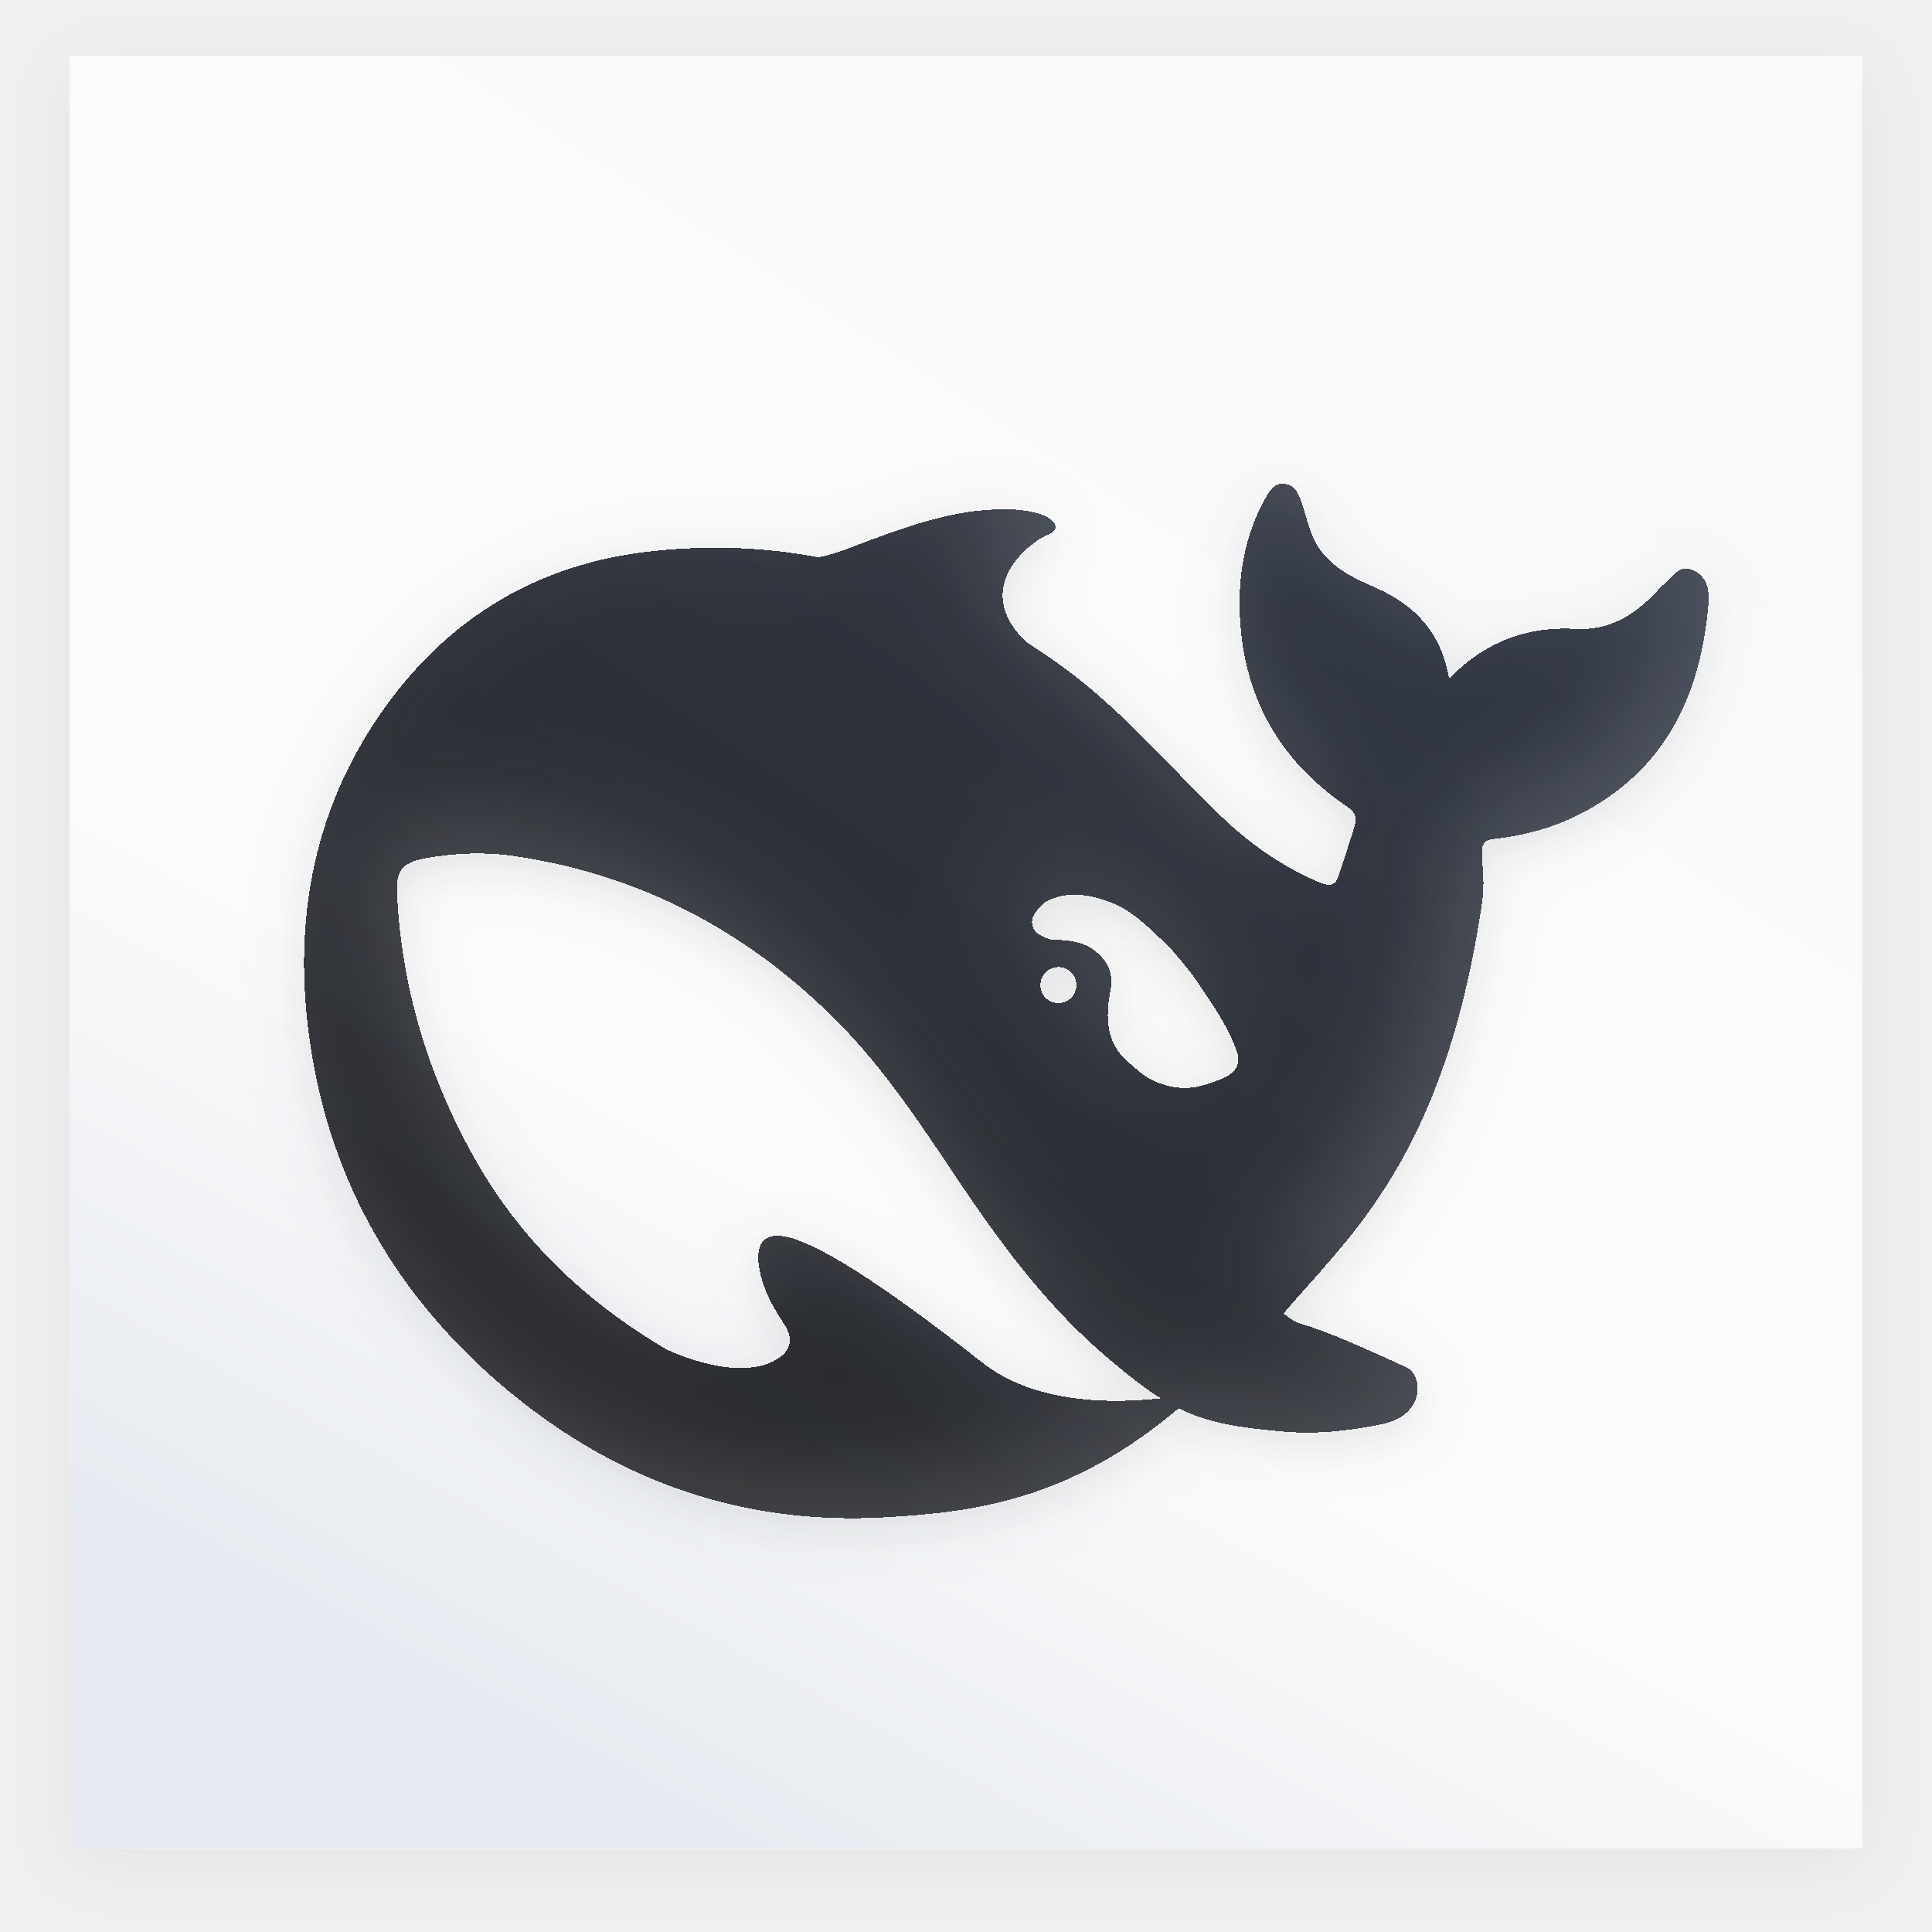
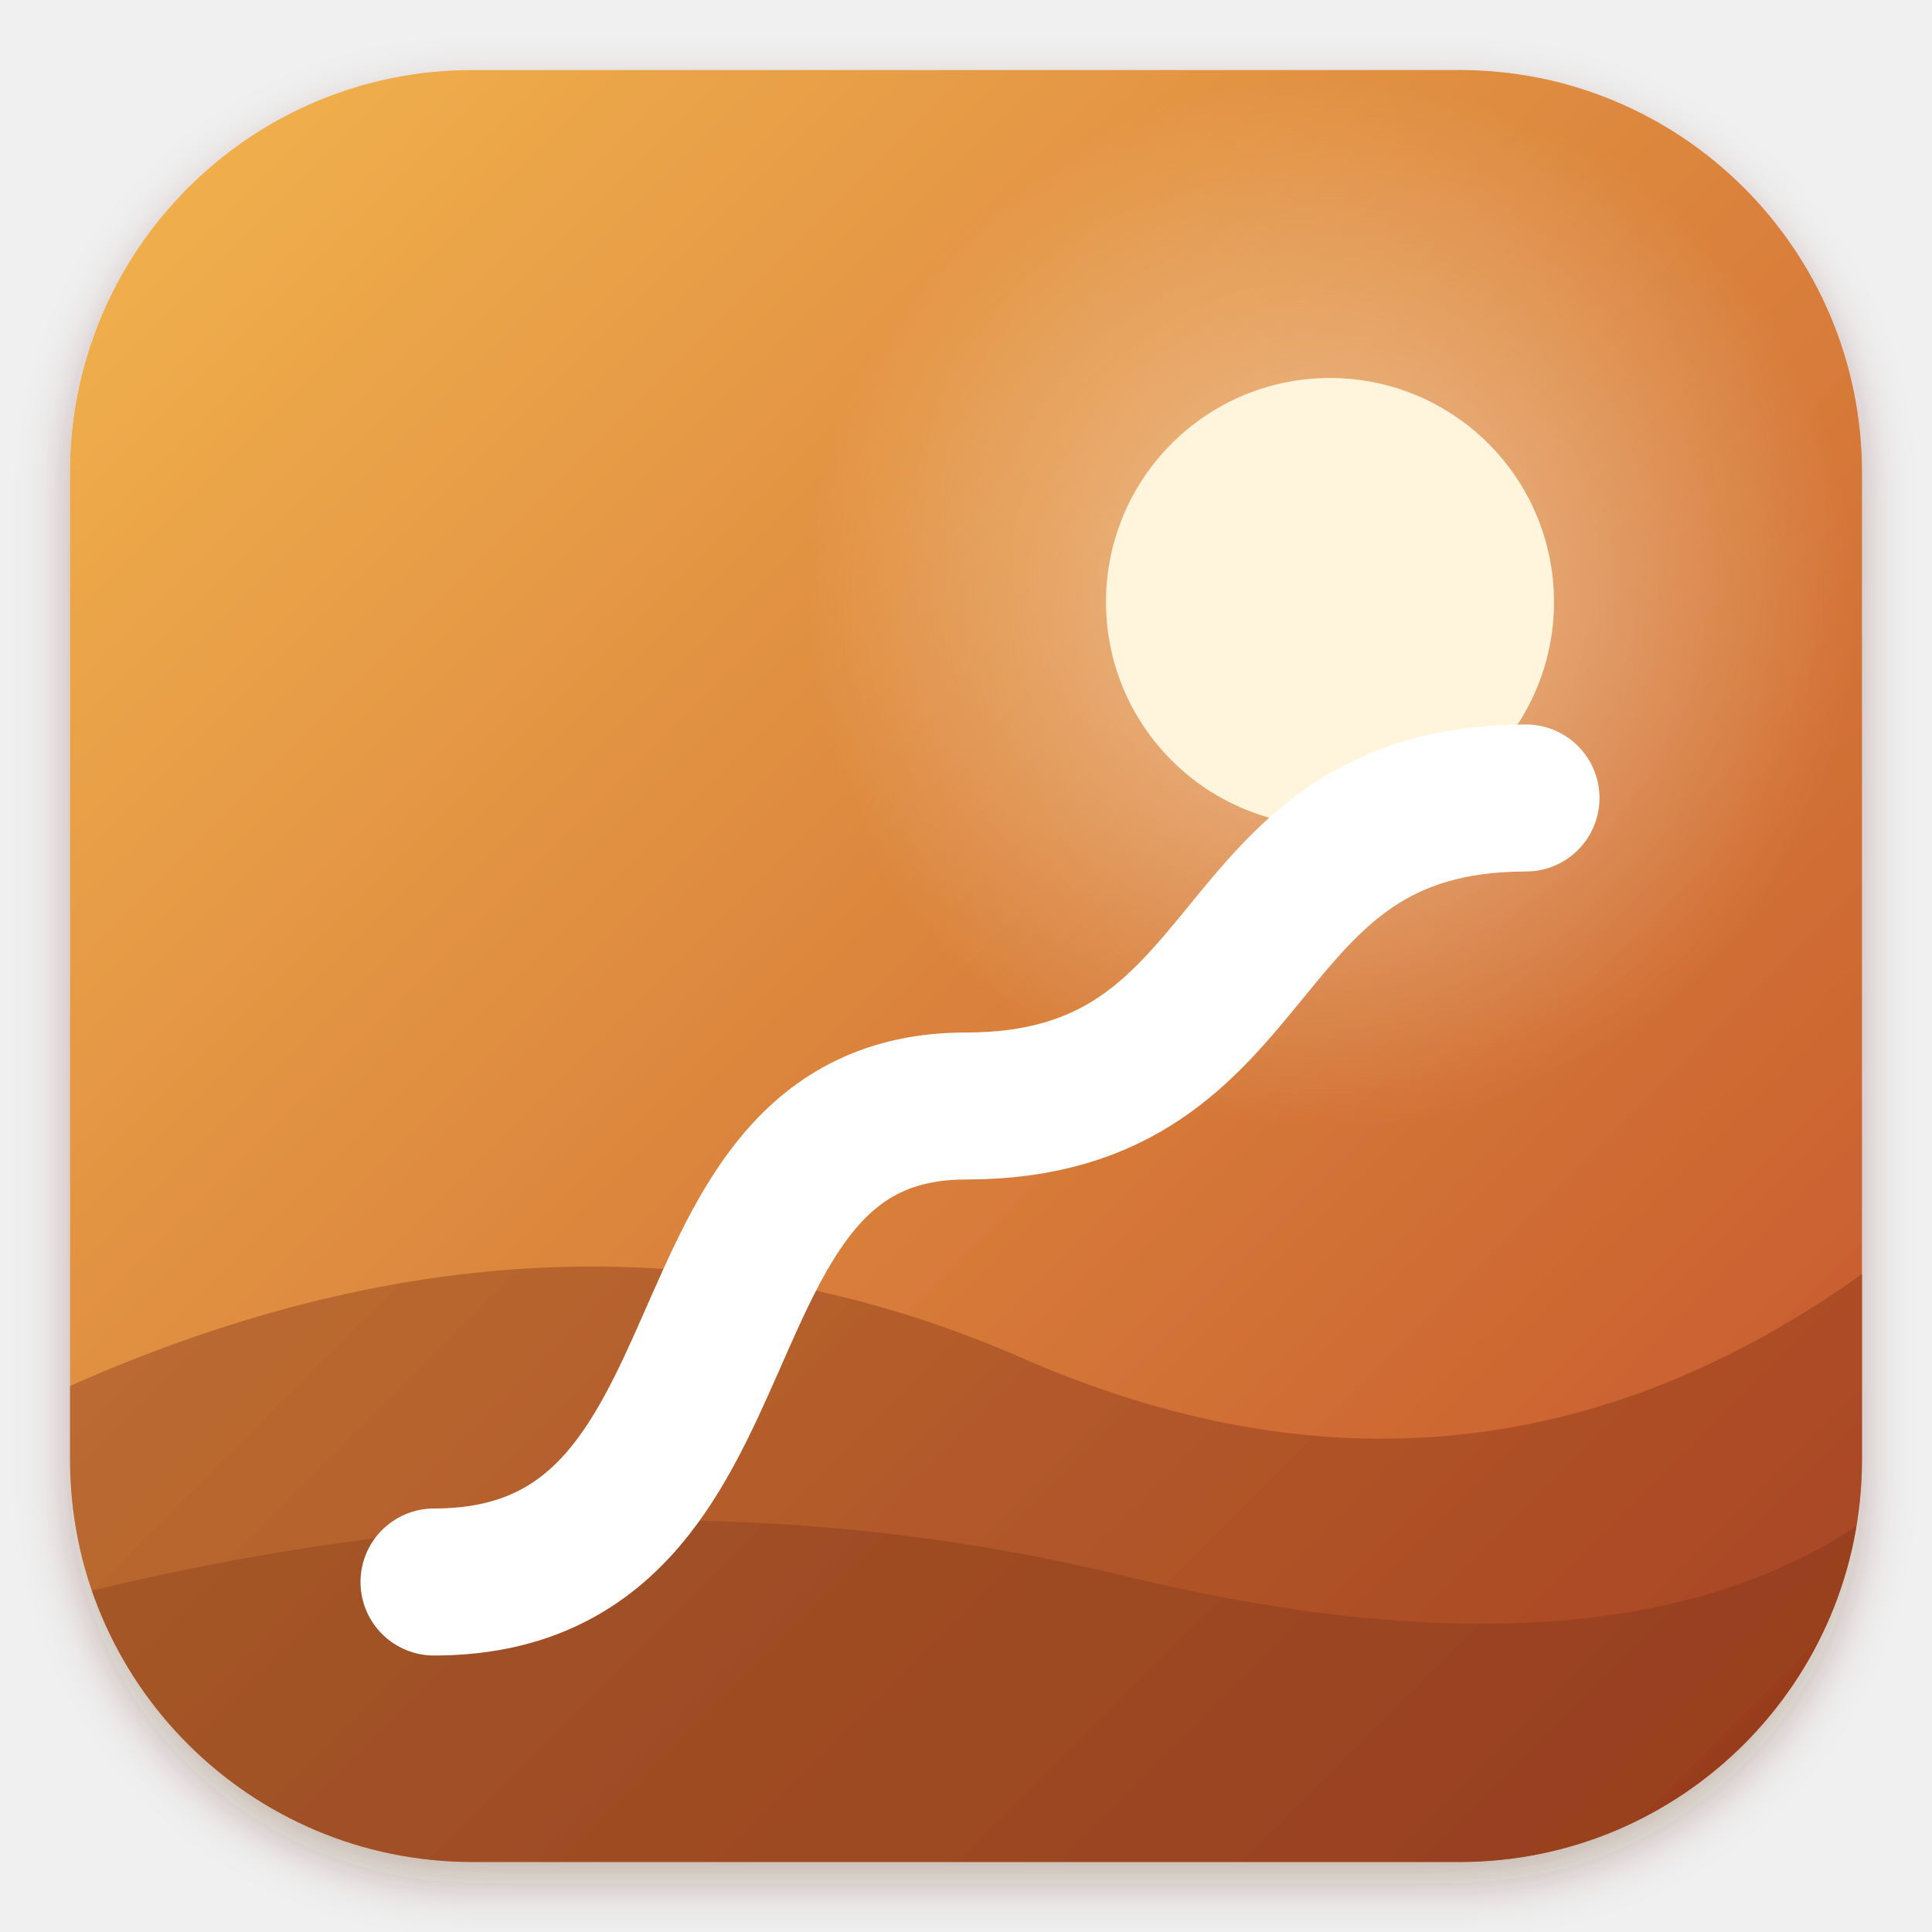
<svg xmlns="http://www.w3.org/2000/svg" width="1104" height="1104" viewBox="0 0 1104 1104" fill="none">
-   <g filter="url(#filter0_d_1637_371)">
-     <rect width="1024" height="1024" transform="translate(40 32)" fill="#FBFBFB" />
-     <rect width="1024" height="1024" transform="translate(40 32)" fill="url(#paint0_linear_1637_371)" fill-opacity="0.4" />
-     <rect width="1024" height="1024" transform="translate(40 32)" fill="url(#paint1_linear_1637_371)" fill-opacity="0.8" />
-     <g filter="url(#filter1_ddi_1637_371)">
-       <path d="M968.002 326.025C959.5 321.85 955.842 329.804 950.865 333.835C949.162 335.143 947.722 336.834 946.283 338.393C933.859 351.673 919.336 360.407 900.376 359.363C872.649 357.804 848.963 366.525 828.035 387.759C823.586 361.583 808.812 345.951 786.313 335.936C774.536 330.729 762.64 325.51 754.401 314.186C748.645 306.112 747.074 297.127 744.195 288.274C742.36 282.936 740.538 277.465 734.385 276.554C727.718 275.51 725.103 281.112 722.476 285.803C712.006 304.95 707.952 326.039 708.349 347.405C709.26 395.463 729.54 433.742 769.823 460.962C774.404 464.094 775.579 467.212 774.14 471.771C771.394 481.153 768.119 490.257 765.241 499.639C763.406 505.624 760.66 506.933 754.256 504.329C732.154 495.08 713.049 481.417 696.175 464.874C667.524 437.138 641.633 406.536 609.325 382.566C601.733 376.964 594.154 371.758 586.298 366.802C553.33 334.773 590.616 308.464 599.251 305.333C608.282 302.082 602.393 290.877 573.214 291.009C544.048 291.141 517.364 300.906 483.353 313.935C478.389 315.891 473.147 317.318 467.786 318.494C436.917 312.64 404.873 311.332 371.377 315.111C308.332 322.141 257.975 351.964 220.953 402.876C176.471 464.081 166.014 533.624 178.835 606.153C192.302 682.594 231.291 745.887 291.194 795.372C353.328 846.68 424.876 871.813 506.498 866.99C556.076 864.122 611.279 857.489 673.532 804.74C689.23 812.55 705.708 815.681 733.052 818.02C754.111 819.976 774.391 816.976 790.076 813.726C814.674 808.519 812.971 785.726 804.072 781.564C731.995 747.962 747.826 761.638 733.435 750.565C770.06 707.198 825.263 662.139 846.85 516.156C848.553 504.567 847.114 497.273 846.85 487.892C846.718 482.157 848.025 479.95 854.574 479.303C872.623 477.215 890.156 472.273 906.238 463.42C952.938 437.892 971.765 395.965 976.215 345.7C976.875 338.01 976.083 330.069 967.976 326.039L968.002 326.025ZM561.067 778.432C491.222 723.477 457.343 705.374 443.347 706.154C430.263 706.933 432.626 721.918 435.505 731.682C438.515 741.315 442.436 747.962 447.929 756.418C451.718 762.021 454.346 770.345 444.14 776.609C421.641 790.549 382.533 771.918 380.698 771.006C335.174 744.182 297.109 708.757 270.293 660.316C244.389 613.698 229.35 563.685 226.868 510.302C226.208 497.406 230.01 492.847 242.831 490.508C259.704 487.376 277.106 486.729 293.98 489.2C365.264 499.625 425.959 531.523 476.844 582.052C505.878 610.831 527.861 645.213 550.491 678.815C574.561 714.492 600.452 748.49 633.42 776.358C645.066 786.122 654.348 793.548 663.247 799.019C636.431 802.018 591.698 802.666 561.08 778.445L561.067 778.432ZM594.55 562.905C594.55 557.171 599.132 552.625 604.888 552.625C606.195 552.625 607.371 552.876 608.414 553.273C609.853 553.801 611.16 554.581 612.203 555.744C614.038 557.567 615.081 560.17 615.081 562.905C615.081 568.64 610.5 573.185 604.743 573.185C598.987 573.185 594.537 568.627 594.537 562.905H594.55ZM698.539 616.301C691.871 619.037 685.19 621.375 678.787 621.64C668.845 622.155 657.992 618.125 652.103 613.17C642.953 605.479 636.404 601.185 633.658 587.773C632.483 582.039 633.13 573.185 634.186 568.111C636.536 557.171 633.922 550.141 626.212 543.759C619.927 538.553 611.952 537.112 603.185 537.112C599.911 537.112 596.914 535.685 594.682 534.509C591.025 532.686 588.015 528.127 590.893 522.525C591.804 520.701 596.254 516.275 597.297 515.495C609.206 508.716 622.937 510.936 635.625 516.01C647.403 520.833 656.288 529.686 669.109 542.186C682.193 557.289 684.543 561.465 692.003 572.789C697.892 581.642 703.252 590.759 706.909 601.185C709.128 607.699 706.249 613.038 698.539 616.288V616.301Z" fill="url(#paint2_linear_1637_371)" fill-opacity="0.9" shape-rendering="crispEdges" />
+   <defs>
+     <filter id="about-shadow" x="-10%" y="-10%" width="120%" height="125%">
+       <feDropShadow dx="0" dy="12" stdDeviation="14" flood-color="#5C2110" flood-opacity=".28" />
+     </filter>
+   </defs>
+   <g transform="translate(40 40) scale(1)" filter="url(#about-shadow)">
+     <defs>
+       <linearGradient id="about-sky" x1="0" y1="0" x2="1024" y2="1024" gradientUnits="userSpaceOnUse">
+         <stop offset="0" stop-color="#F3B54F" />
+         <stop offset="1" stop-color="#C2502A" />
+       </linearGradient>
+       <radialGradient id="about-glow" cx="720" cy="304" r="300" gradientUnits="userSpaceOnUse">
+         <stop offset="0" stop-color="#FFF4DC" stop-opacity=".55" />
+         <stop offset="1" stop-color="#FFF4DC" stop-opacity="0" />
+       </radialGradient>
+       <clipPath id="about-clip">
+         <rect width="1024" height="1024" rx="230" />
+       </clipPath>
+     </defs>
+     <g clip-path="url(#about-clip)">
+       <rect width="1024" height="1024" fill="url(#about-sky)" />
+       <circle cx="720" cy="304" r="300" fill="url(#about-glow)" />
+       <circle cx="720" cy="304" r="128" fill="#FFF4DC" />
+       <path d="M0 752 Q288 624 544 736 T1024 688 V1024 H0 Z" fill="#7D2F17" fill-opacity=".38" />
+       <path d="M0 872 Q320 792 600 860 T1024 830 V1024 H0 Z" fill="#5C2110" fill-opacity=".22" />
+       <path d="M208 864 C400 864 336 592 512 592 S656 416 832 416" stroke="#FFFFFF" stroke-width="84" stroke-linecap="round" fill="none" />
    </g>
  </g>
-   <defs>
-     <filter id="filter0_d_1637_371" x="-8" y="-16" width="1120" height="1120" filterUnits="userSpaceOnUse" color-interpolation-filters="sRGB">
-       <feFlood flood-opacity="0" result="BackgroundImageFix" />
-       <feColorMatrix in="SourceAlpha" type="matrix" values="0 0 0 0 0 0 0 0 0 0 0 0 0 0 0 0 0 0 127 0" result="hardAlpha" />
-       <feOffset dy="8" />
-       <feGaussianBlur stdDeviation="20" />
-       <feComposite in2="hardAlpha" operator="out" />
-       <feColorMatrix type="matrix" values="0 0 0 0 0 0 0 0 0 0 0 0 0 0 0 0 0 0 0.05 0" />
-       <feBlend mode="normal" in2="BackgroundImageFix" result="effect1_dropShadow_1637_371" />
-       <feBlend mode="normal" in="BackgroundImageFix" in2="effect1_dropShadow_1637_371" result="BackgroundImageFix" />
-       <feBlend mode="normal" in="SourceGraphic" in2="BackgroundImageFix" result="shape" />
-     </filter>
-     <filter id="filter1_ddi_1637_371" x="133.744" y="240.427" width="882.652" height="671.147" filterUnits="userSpaceOnUse" color-interpolation-filters="sRGB">
-       <feFlood flood-opacity="0" result="BackgroundImageFix" />
-       <feColorMatrix in="SourceAlpha" type="matrix" values="0 0 0 0 0 0 0 0 0 0 0 0 0 0 0 0 0 0 127 0" result="hardAlpha" />
-       <feOffset dy="4" />
-       <feGaussianBlur stdDeviation="20" />
-       <feComposite in2="hardAlpha" operator="out" />
-       <feColorMatrix type="matrix" values="0 0 0 0 0.176 0 0 0 0 0.192 0 0 0 0 0.231 0 0 0 0.08 0" />
-       <feBlend mode="normal" in2="BackgroundImageFix" result="effect1_dropShadow_1637_371" />
-       <feColorMatrix in="SourceAlpha" type="matrix" values="0 0 0 0 0 0 0 0 0 0 0 0 0 0 0 0 0 0 127 0" result="hardAlpha" />
-       <feOffset dy="8" />
-       <feGaussianBlur stdDeviation="8" />
-       <feComposite in2="hardAlpha" operator="out" />
-       <feColorMatrix type="matrix" values="0 0 0 0 0.173 0 0 0 0 0.188 0 0 0 0 0.224 0 0 0 0.04 0" />
-       <feBlend mode="normal" in2="effect1_dropShadow_1637_371" result="effect2_dropShadow_1637_371" />
-       <feBlend mode="normal" in="SourceGraphic" in2="BackgroundImageFix" result="shape" />
-       <feColorMatrix in="SourceAlpha" type="matrix" values="0 0 0 0 0 0 0 0 0 0 0 0 0 0 0 0 0 0 127 0" result="hardAlpha" />
-       <feOffset dx="-16" dy="-20" />
-       <feGaussianBlur stdDeviation="30" />
-       <feComposite in2="hardAlpha" operator="arithmetic" k2="-1" k3="1" />
-       <feColorMatrix type="matrix" values="0 0 0 0 1 0 0 0 0 1 0 0 0 0 1 0 0 0 0.15 0" />
-       <feBlend mode="normal" in2="shape" result="effect3_innerShadow_1637_371" />
-       <feBlend mode="normal" in="effect3_innerShadow_1637_371" in2="effect2_dropShadow_1637_371" result="effect3_innerShadow_1637_371" />
-     </filter>
-     <linearGradient id="paint0_linear_1637_371" x1="973.58" y1="1.59609e-05" x2="378.123" y2="917.86" gradientUnits="userSpaceOnUse">
-       <stop offset="0.142" stop-color="#D4DBE9" />
-       <stop offset="0.486" stop-color="#FBFBFB" />
-     </linearGradient>
-     <linearGradient id="paint1_linear_1637_371" x1="603.371" y1="445.063" x2="239.356" y2="1111.41" gradientUnits="userSpaceOnUse">
-       <stop offset="0.363" stop-color="#FBFBFB" />
-       <stop offset="0.83" stop-color="#E1E6EE" />
-     </linearGradient>
-     <linearGradient id="paint2_linear_1637_371" x1="849.855" y1="39.085" x2="331.636" y2="802.645" gradientUnits="userSpaceOnUse">
-       <stop offset="0.086" stop-color="#1C2434" />
-       <stop offset="1" stop-color="#0F1115" />
-     </linearGradient>
-   </defs>
</svg>
